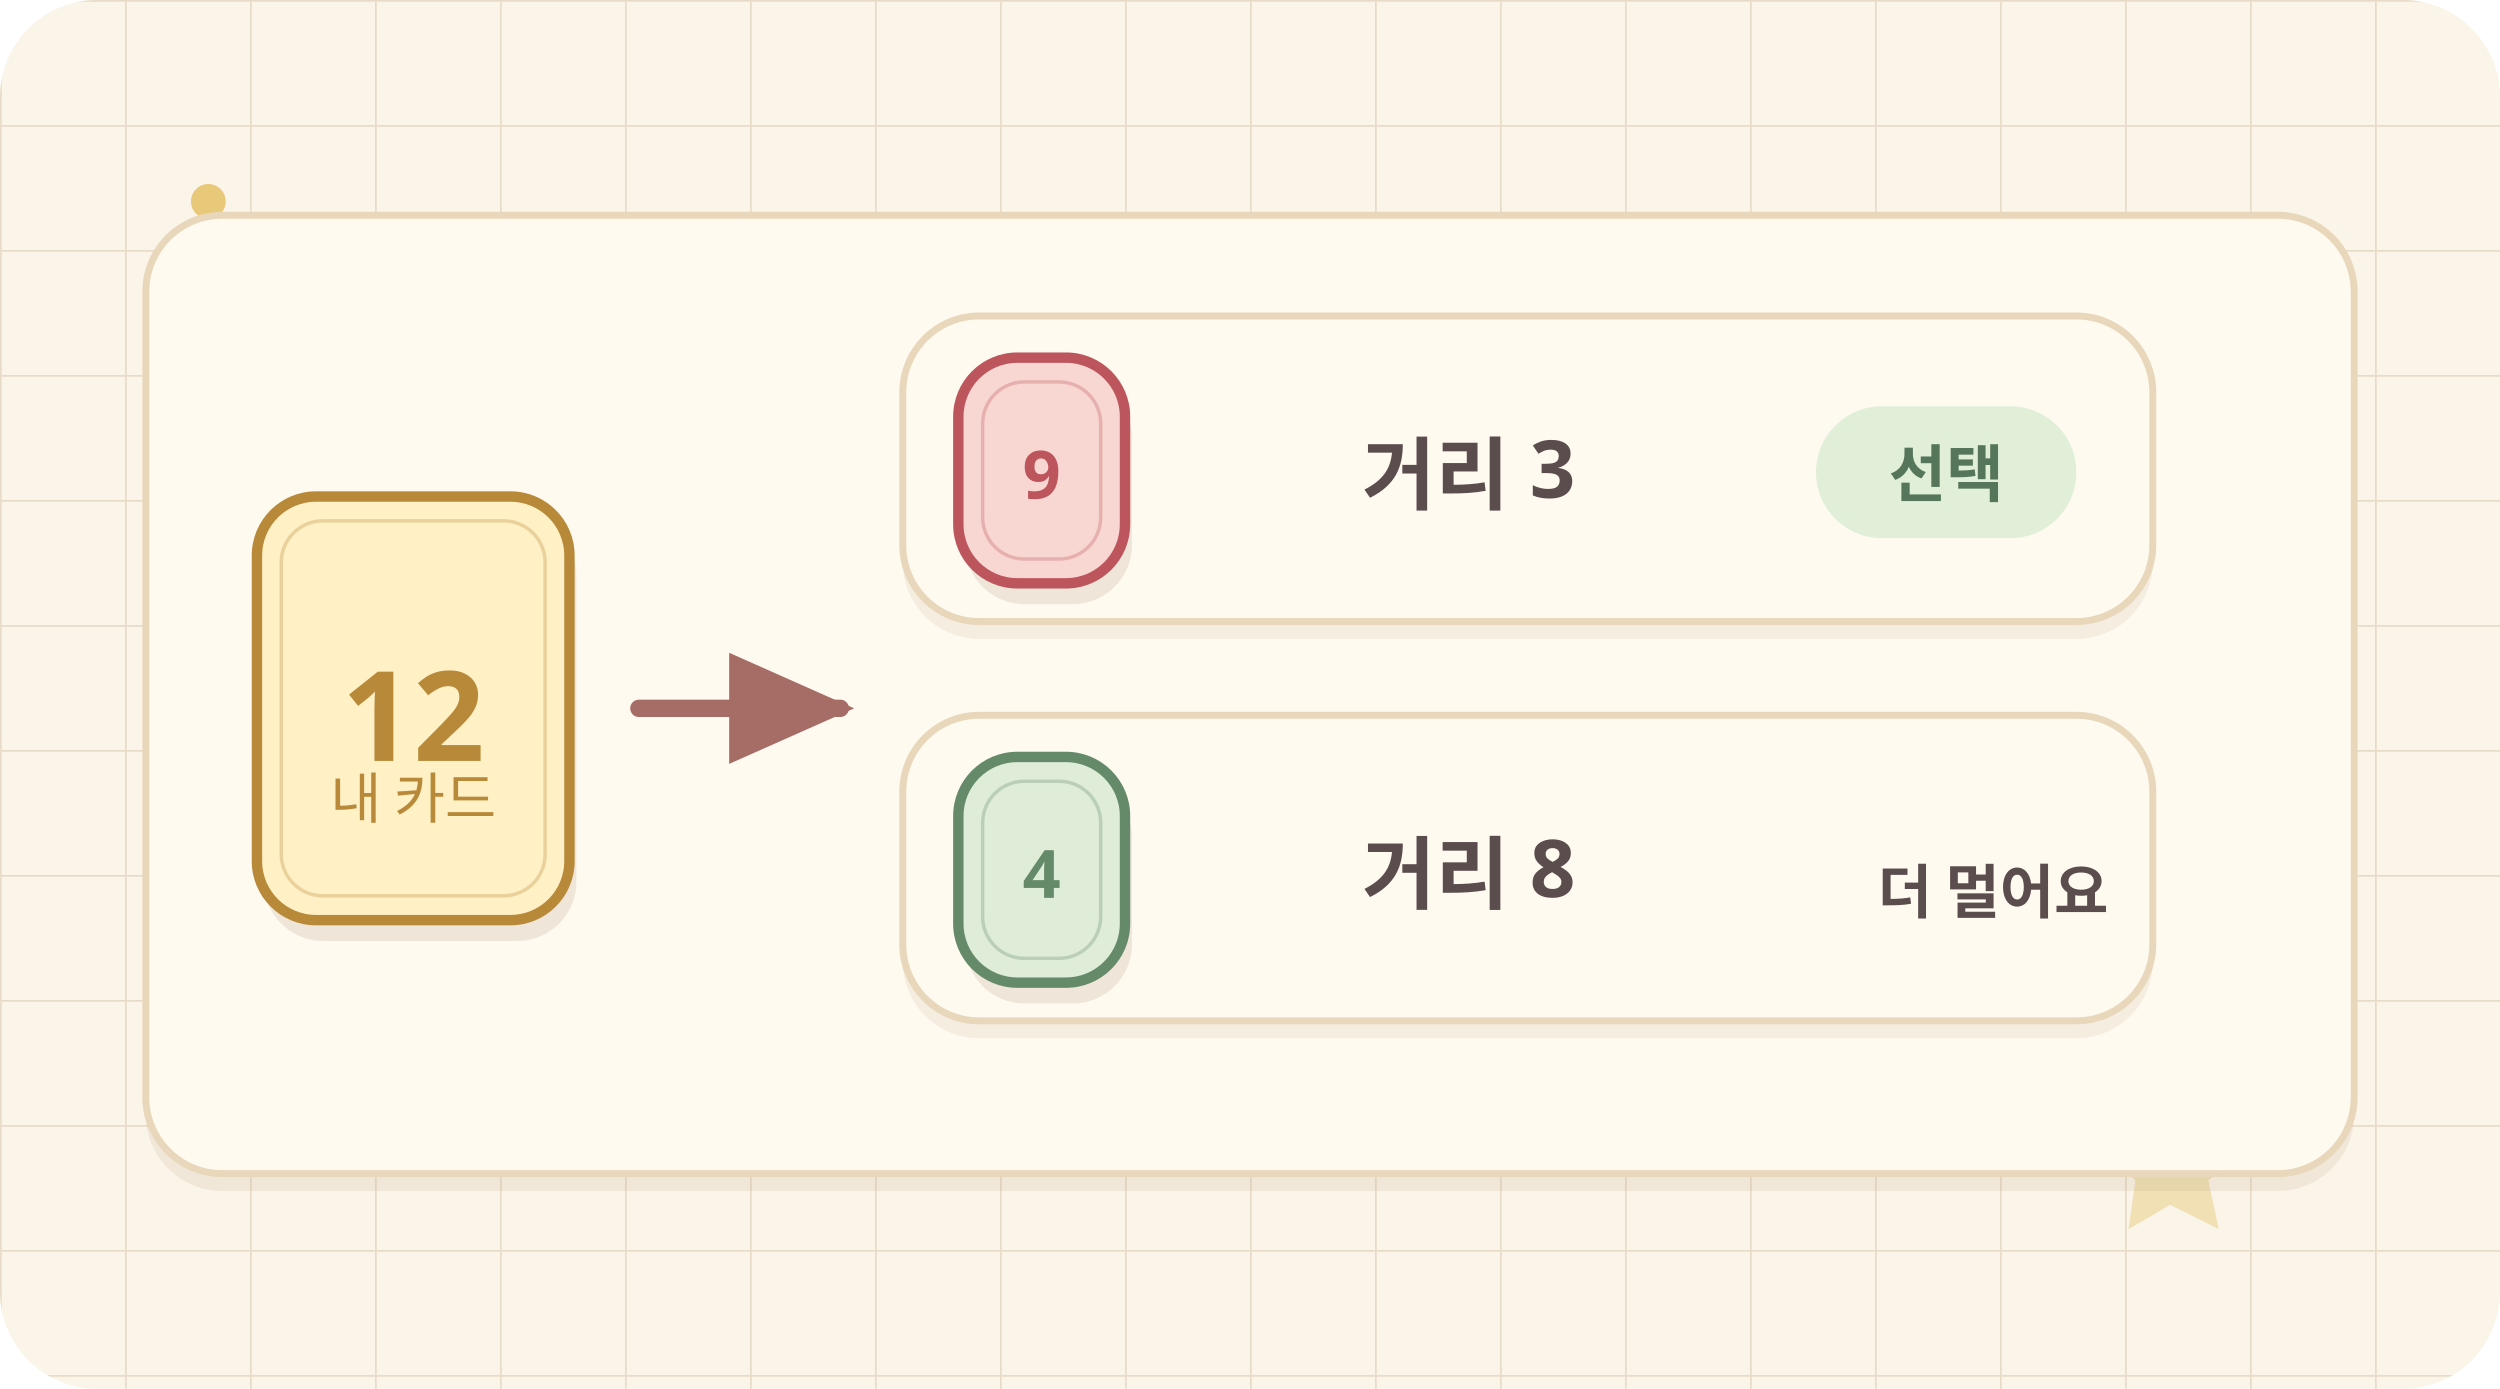
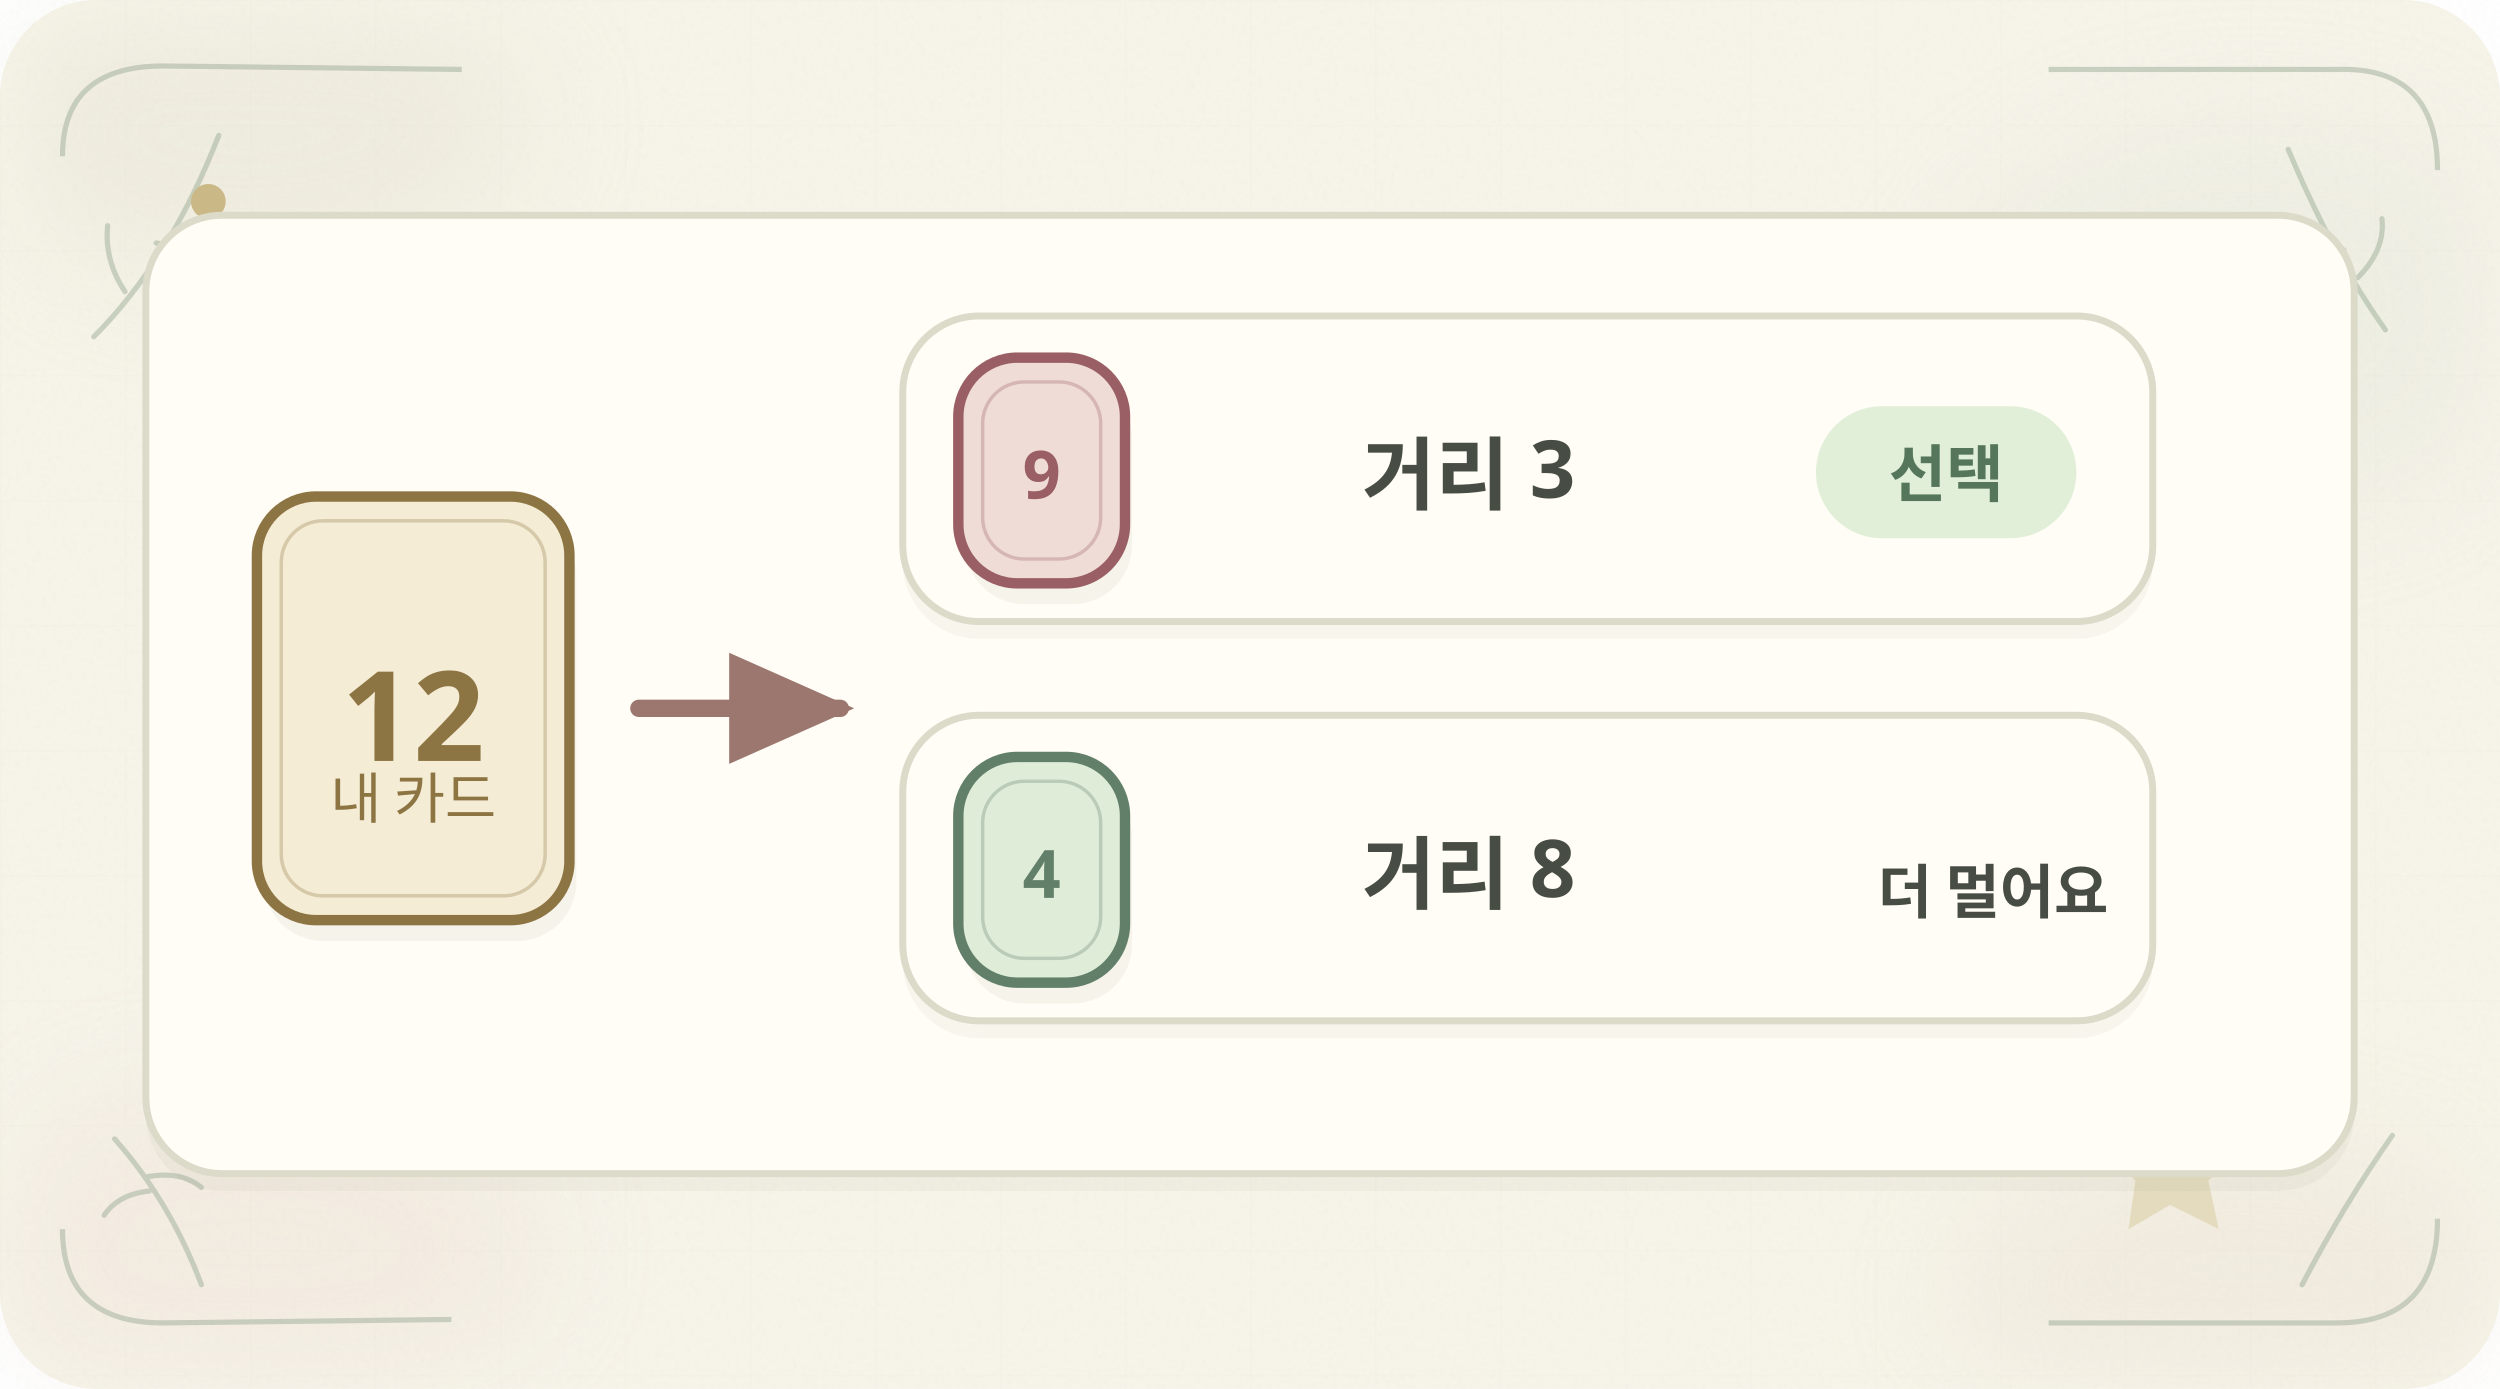
<svg xmlns="http://www.w3.org/2000/svg" viewBox="0 0 720 400" role="img" aria-label="같은 방향에 놓을 수 있다면 숫자 차이가 가장 작은 라인">
  <defs>
    <pattern id="grid" width="36" height="36" patternUnits="userSpaceOnUse">
-       <path d="M36 0H0V36" fill="none" stroke="#e8dcc9" stroke-width="1" />
+       <path d="M36 0H0V36" fill="none" stroke="#dedfd0" stroke-width="1" />
    </pattern>
    <marker id="arrow" viewBox="0 0 10 10" refX="8" refY="5" markerWidth="8" markerHeight="8" orient="auto-start-reverse">
-       <path d="M 0 1 L 9 5 L 0 9 z" fill="#a66c66" />
+       <path d="M 0 1 L 9 5 L 0 9 z" fill="#9b7770" />
    </marker>
+     <filter id="paper-grain" x="0" y="0" width="100%" height="100%">
+       <feTurbulence type="fractalNoise" baseFrequency="0.68" numOctaves="3" seed="8" stitchTiles="stitch" />
+       <feColorMatrix type="saturate" values="0" />
+     </filter>
+     <filter id="wash-blur" x="-30%" y="-30%" width="160%" height="160%">
+       <feGaussianBlur stdDeviation="19" />
+     </filter>
  </defs>
-   <rect width="720" height="400" rx="28" fill="#fbf4e8" />
-   <rect width="720" height="400" rx="28" fill="url(#grid)" />
-   <circle cx="60" cy="58" r="5" fill="#e8c879" />
-   <circle cx="659" cy="72" r="8" fill="#dcbfc0" />
-   <path d="M625 313l7 14 15 3-11 10 3 14-14-7-12 7 2-14-10-10 14-3z" fill="#ead598" opacity=".65" />
-   <rect x="42" y="67" width="636" height="276" rx="22" fill="#a58769" opacity=".12" />
-   <rect x="42" y="62" width="636" height="276" rx="22" fill="#fffaf0" stroke="#e8d7ba" stroke-width="2" />
+   <rect width="720" height="400" rx="28" fill="#f7f4e9" />
+   <g opacity=".24" filter="url(#wash-blur)">
+     <ellipse cx="70" cy="35" rx="85" ry="45" fill="#d7d5bd" />
+     <ellipse cx="650" cy="90" rx="90" ry="55" fill="#d5dfd0" />
+     <ellipse cx="72" cy="360" rx="85" ry="45" fill="#e8d3c9" />
+     <ellipse cx="648" cy="375" rx="85" ry="45" fill="#dfd4bc" />
+   </g>
+   <rect width="720" height="400" rx="28" filter="url(#paper-grain)" opacity=".045" />
+   <path d="M18 45 Q18 19 47 19 L133 20 M590 20 L673 20 Q702 19 702 49 M18 354 Q18 381 47 381 L130 380 M590 381 L673 381 Q702 381 702 351" fill="none" stroke="#a4b29e" stroke-width="1.5" opacity=".55" />
+   <g fill="none" stroke="#92a68e" stroke-width="1.5" opacity=".45" stroke-linecap="round">
+     <path d="M27 97 Q49 75 63 39 M36 84 Q30 75 31 65 M45 70 Q57 72 64 64 M33 328 Q49 346 58 370 M42 339 Q52 337 58 342 M43 343 Q34 344 30 350 M687 95 Q672 74 659 43 M679 80 Q687 72 686 63 M675 72 Q663 73 657 66 M689 327 Q675 347 663 370" />
+   </g>
+   <rect width="720" height="400" rx="28" fill="url(#grid)" opacity=".08" />
+   <circle cx="60" cy="58" r="5" fill="#cbb887" />
+   <circle cx="659" cy="72" r="8" fill="#d6bfb4" />
+   <path d="M625 313l7 14 15 3-11 10 3 14-14-7-12 7 2-14-10-10 14-3z" fill="#ddd1ab" opacity=".65" />
+   <rect x="42" y="67" width="636" height="276" rx="22" fill="#9e9b83" opacity=".08" />
+   <rect x="42" y="62" width="636" height="276" rx="22" fill="#fffdf5" stroke="#dcdac9" stroke-width="2" />
  <g transform="translate(74 143) rotate(0 45.0 61.0)">
-     <rect x="2" y="6" width="90" height="122" rx="17" fill="#987a61" opacity=".16" />
-     <rect width="90" height="122" rx="17" fill="#fff0c5" stroke="#b78939" stroke-width="3" />
-     <rect x="7" y="7" width="76" height="108" rx="12" fill="none" stroke="#b78939" opacity=".3" />
-     <text x="45.0" y="63.44" text-anchor="middle" dominant-baseline="middle" font-size="36.0" font-family="sans-serif" font-weight="800" fill="#b78939">12</text>
-     <text x="45.0" y="92.72" text-anchor="middle" font-size="16" font-family="sans-serif" fill="#b78939">내 카드</text>
+     <rect x="2" y="6" width="90" height="122" rx="17" fill="#948f7c" opacity=".09" />
+     <rect width="90" height="122" rx="17" fill="#f4ecd4" stroke="#8d7443" stroke-width="3" />
+     <rect x="7" y="7" width="76" height="108" rx="12" fill="none" stroke="#8d7443" opacity=".3" />
+     <text x="45.0" y="63.44" text-anchor="middle" dominant-baseline="middle" font-size="36.0" font-family="sans-serif" font-weight="800" fill="#8d7443">12</text>
+     <text x="45.0" y="92.72" text-anchor="middle" font-size="16" font-family="sans-serif" fill="#8d7443">내 카드</text>
  </g>
-   <path d="M184 204 L242 204" fill="none" stroke="#a66c66" stroke-width="5" stroke-linecap="round" marker-end="url(#arrow)" />
-   <rect x="260" y="96" width="360" height="88" rx="22" fill="#a58769" opacity=".12" />
-   <rect x="260" y="91" width="360" height="88" rx="22" fill="#fffaf0" stroke="#e8d7ba" stroke-width="2" />
+   <path d="M184 204 L242 204" fill="none" stroke="#9b7770" stroke-width="5" stroke-linecap="round" marker-end="url(#arrow)" />
+   <rect x="260" y="96" width="360" height="88" rx="22" fill="#9e9b83" opacity=".08" />
+   <rect x="260" y="91" width="360" height="88" rx="22" fill="#fffdf5" stroke="#dcdac9" stroke-width="2" />
  <g transform="translate(276 103) rotate(0 24.0 32.5)">
-     <rect x="2" y="6" width="48" height="65" rx="17" fill="#987a61" opacity=".16" />
-     <rect width="48" height="65" rx="17" fill="#f8d7d2" stroke="#bd555d" stroke-width="3" />
-     <rect x="7" y="7" width="34" height="51" rx="12" fill="none" stroke="#bd555d" opacity=".3" />
-     <text x="24.0" y="33.8" text-anchor="middle" dominant-baseline="middle" font-size="19.2" font-family="sans-serif" font-weight="800" fill="#bd555d">9</text>
-     <text x="24.0" y="49.4" text-anchor="middle" font-size="9.6" font-family="sans-serif" fill="#bd555d" />
+     <rect x="2" y="6" width="48" height="65" rx="17" fill="#948f7c" opacity=".09" />
+     <rect width="48" height="65" rx="17" fill="#efdcd6" stroke="#995f64" stroke-width="3" />
+     <rect x="7" y="7" width="34" height="51" rx="12" fill="none" stroke="#995f64" opacity=".3" />
+     <text x="24.0" y="33.8" text-anchor="middle" dominant-baseline="middle" font-size="19.2" font-family="sans-serif" font-weight="800" fill="#995f64">9</text>
+     <text x="24.0" y="49.4" text-anchor="middle" font-size="9.6" font-family="sans-serif" fill="#995f64" />
  </g>
-   <text x="423" y="145" text-anchor="middle" fill="#5b4c4d" font-size="23" font-weight="700" font-family="Pretendard, Noto Sans KR, Apple SD Gothic Neo, sans-serif">거리 3</text>
+   <text x="423" y="145" text-anchor="middle" fill="#474d44" font-size="23" font-weight="700" font-family="Pretendard, Noto Sans KR, Apple SD Gothic Neo, sans-serif">거리 3</text>
  <rect x="523" y="117" width="75" height="38" rx="19" fill="#e1efd9" />
  <text x="560.5" y="143" text-anchor="middle" fill="#56765c" font-size="18" font-weight="700" font-family="Pretendard, Noto Sans KR, Apple SD Gothic Neo, sans-serif">선택</text>
-   <rect x="260" y="211" width="360" height="88" rx="22" fill="#a58769" opacity=".12" />
-   <rect x="260" y="206" width="360" height="88" rx="22" fill="#fffaf0" stroke="#e8d7ba" stroke-width="2" />
+   <rect x="260" y="211" width="360" height="88" rx="22" fill="#9e9b83" opacity=".08" />
+   <rect x="260" y="206" width="360" height="88" rx="22" fill="#fffdf5" stroke="#dcdac9" stroke-width="2" />
  <g transform="translate(276 218) rotate(0 24.0 32.5)">
-     <rect x="2" y="6" width="48" height="65" rx="17" fill="#987a61" opacity=".16" />
-     <rect width="48" height="65" rx="17" fill="#dfedd8" stroke="#648a6a" stroke-width="3" />
-     <rect x="7" y="7" width="34" height="51" rx="12" fill="none" stroke="#648a6a" opacity=".3" />
-     <text x="24.0" y="33.8" text-anchor="middle" dominant-baseline="middle" font-size="19.2" font-family="sans-serif" font-weight="800" fill="#648a6a">4</text>
-     <text x="24.0" y="49.4" text-anchor="middle" font-size="9.6" font-family="sans-serif" fill="#648a6a" />
+     <rect x="2" y="6" width="48" height="65" rx="17" fill="#948f7c" opacity=".09" />
+     <rect width="48" height="65" rx="17" fill="#dfedd8" stroke="#627f69" stroke-width="3" />
+     <rect x="7" y="7" width="34" height="51" rx="12" fill="none" stroke="#627f69" opacity=".3" />
+     <text x="24.0" y="33.8" text-anchor="middle" dominant-baseline="middle" font-size="19.2" font-family="sans-serif" font-weight="800" fill="#627f69">4</text>
+     <text x="24.0" y="49.4" text-anchor="middle" font-size="9.6" font-family="sans-serif" fill="#627f69" />
  </g>
-   <text x="423" y="260" text-anchor="middle" fill="#5b4c4d" font-size="23" font-weight="700" font-family="Pretendard, Noto Sans KR, Apple SD Gothic Neo, sans-serif">거리 8</text>
-   <text x="574" y="263" text-anchor="middle" fill="#5b4c4d" font-size="17" font-weight="700" font-family="Pretendard, Noto Sans KR, Apple SD Gothic Neo, sans-serif">더 멀어요</text>
+   <text x="423" y="260" text-anchor="middle" fill="#474d44" font-size="23" font-weight="700" font-family="Pretendard, Noto Sans KR, Apple SD Gothic Neo, sans-serif">거리 8</text>
+   <text x="574" y="263" text-anchor="middle" fill="#474d44" font-size="17" font-weight="700" font-family="Pretendard, Noto Sans KR, Apple SD Gothic Neo, sans-serif">더 멀어요</text>
</svg>
